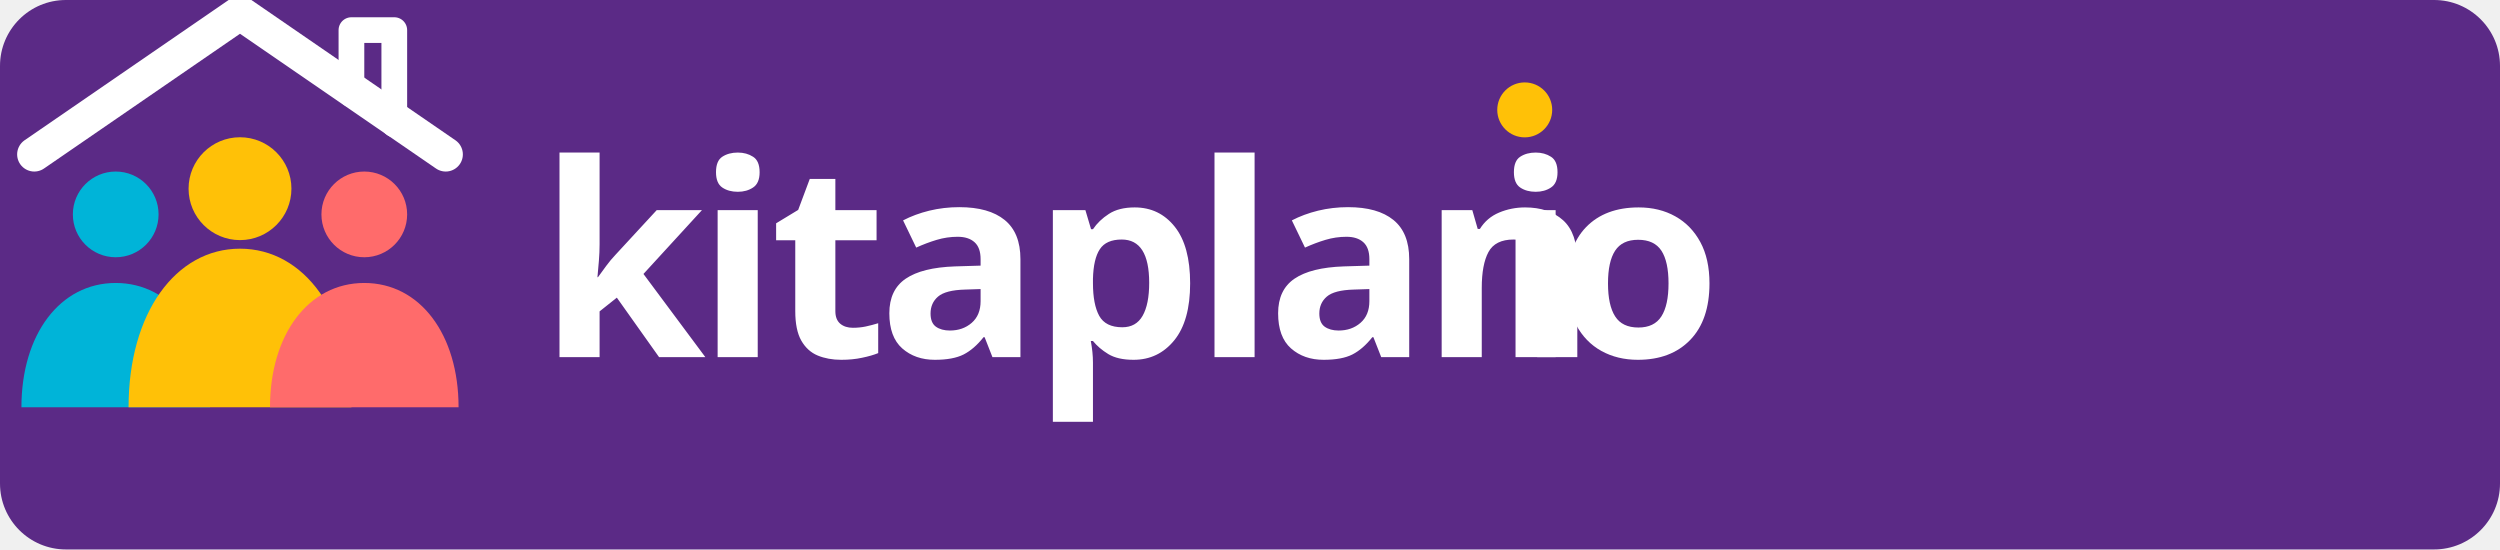
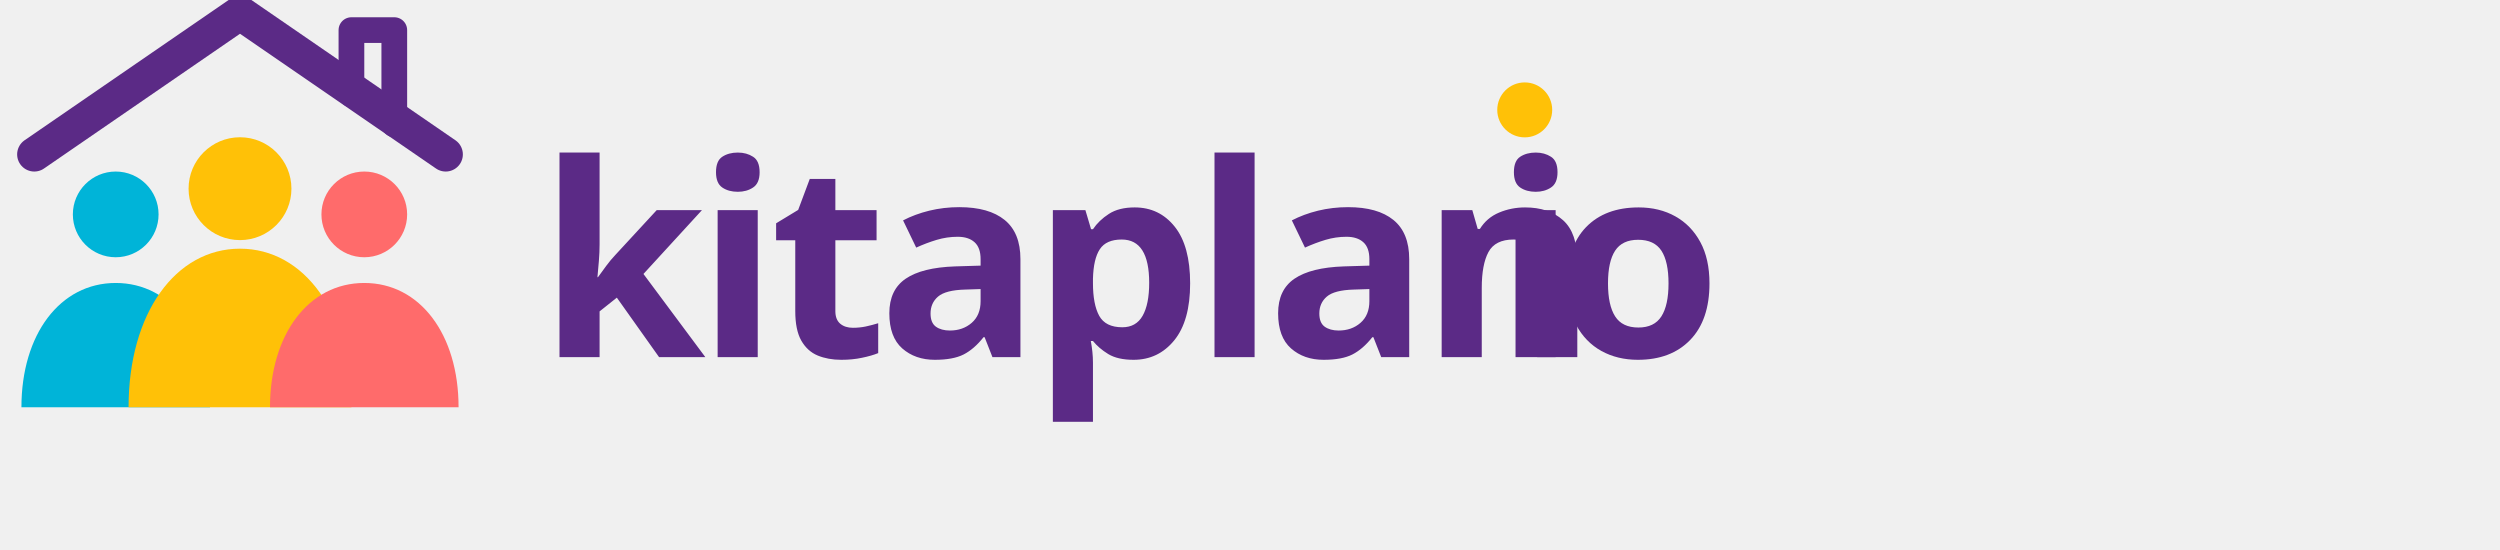
<svg xmlns="http://www.w3.org/2000/svg" viewBox="0 0 455 100" role="img" aria-labelledby="title">
-   <rect width="455" height="100" rx="12" fill="#5B2A86" />
  <g transform="translate(0 -7) scale(.78)">
    <g id="team">
-       <path d="M8 45 56 12 104 45" fill="none" stroke="#FFFFFF" stroke-width="8" stroke-linecap="round" stroke-linejoin="round" />
-       <path d="M82 31V16H92V38" fill="none" stroke="#FFFFFF" stroke-width="6" stroke-linecap="round" stroke-linejoin="round" />
+       <path d="M8 45 56 12 104 45" fill="none" stroke="#5B2A86" stroke-width="8" stroke-linecap="round" stroke-linejoin="round" />
+       <path d="M82 31V16H92V38" fill="none" stroke="#5B2A86" stroke-width="6" stroke-linecap="round" stroke-linejoin="round" />
      <circle cx="27" cy="59" r="10" fill="#00B4D8" />
      <circle cx="56" cy="53" r="12" fill="#FFC107" />
      <circle cx="85" cy="59" r="10" fill="#FF6B6B" />
      <path d="M5 104c0-17 9-29 22-29s22 12 22 29H5Z" fill="#00B4D8" />
      <path d="M30 104c0-22 11-37 26-37s26 15 26 37H30Z" fill="#FFC107" />
      <path d="M63 104c0-17 9-29 22-29s22 12 22 29H63Z" fill="#FF6B6B" />
    </g>
  </g>
-   <text y="65" font-family="Nunito Sans, sans-serif" font-size="49" font-weight="900" letter-spacing="-1.6" fill="#FFFFFF">
+   <text y="65" font-family="Nunito Sans, sans-serif" font-size="49" font-weight="900" letter-spacing="-1.6" fill="#5B2A86">
    <tspan x="98" textLength="174" lengthAdjust="spacingAndGlyphs">kitaplan</tspan>
    <tspan x="272" textLength="11" lengthAdjust="spacingAndGlyphs">i</tspan>
    <tspan x="283" textLength="28" lengthAdjust="spacingAndGlyphs">o</tspan>
  </text>
  <circle cx="277.5" cy="20" r="5" fill="#FFC107" />
</svg>
